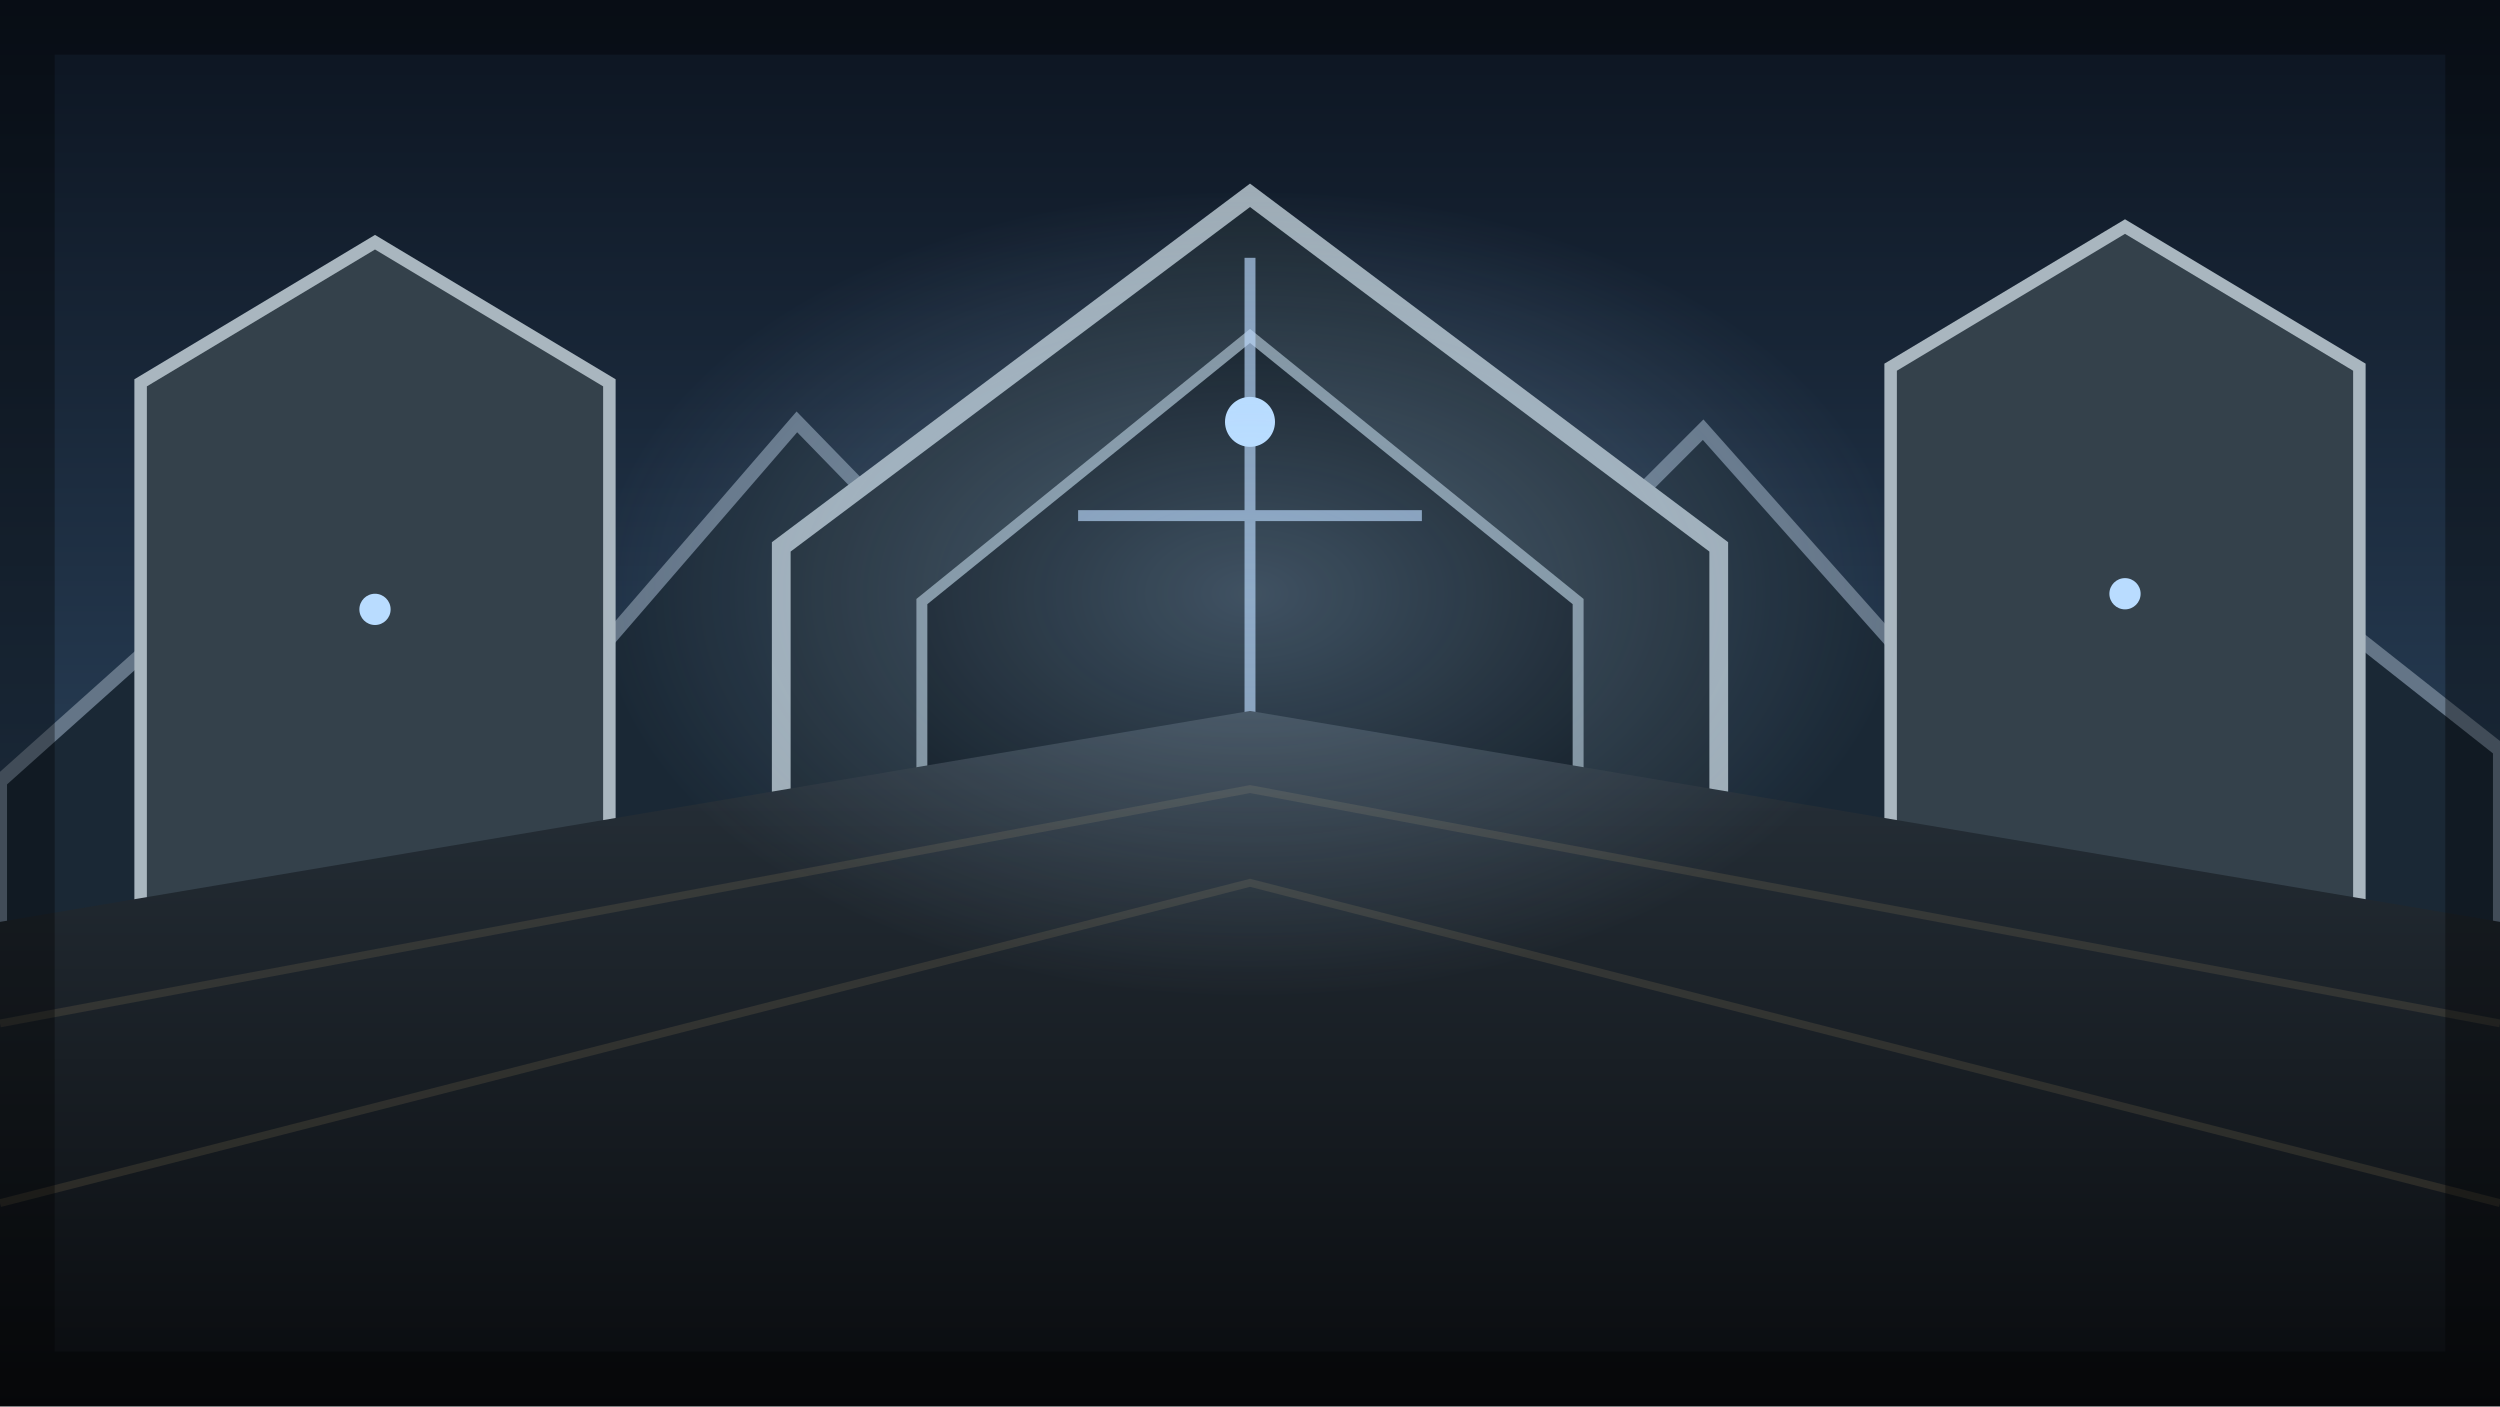
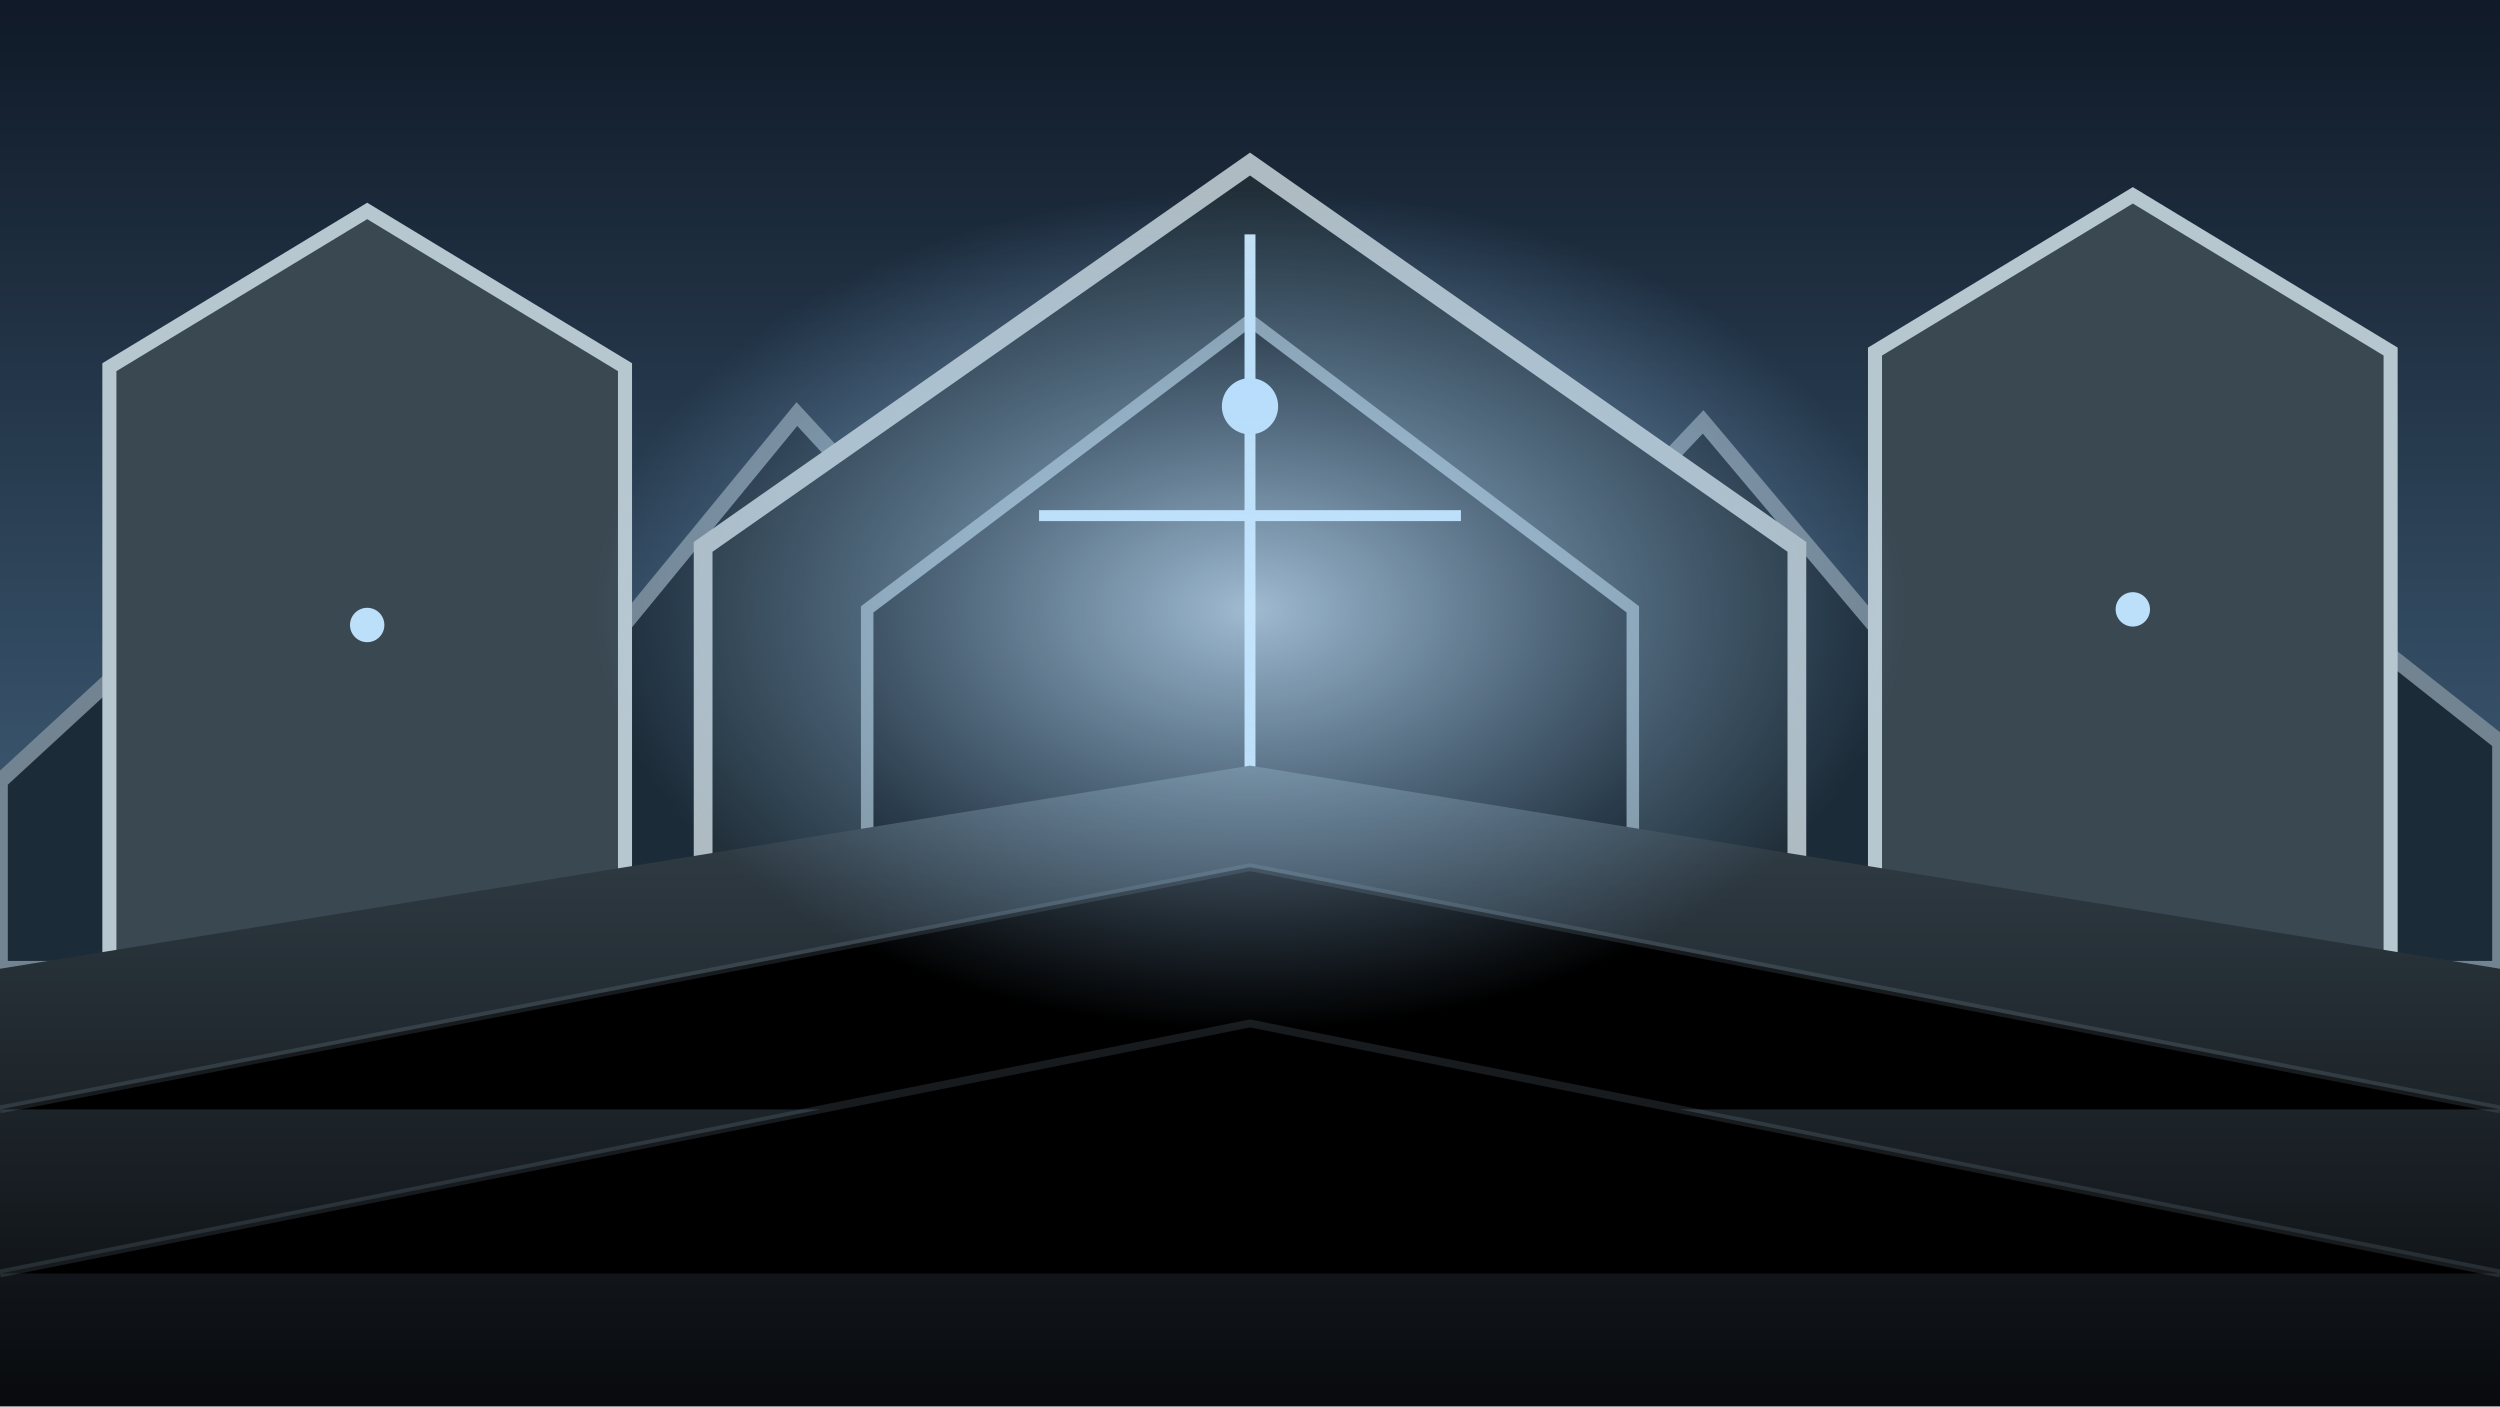
- <svg xmlns="http://www.w3.org/2000/svg" viewBox="0 0 1600 900" preserveAspectRatio="xMidYMid slice">
+ <svg xmlns="http://www.w3.org/2000/svg" viewBox="0 0 1600 900">
  <defs>
    <linearGradient id="s" x2="0" y2="1">
-       <stop stop-color="#0c1420" />
-       <stop offset=".55" stop-color="#263b52" />
-       <stop offset="1" stop-color="#070b11" />
+       <stop stop-color="#101a28" />
+       <stop offset=".55" stop-color="#38536b" />
+       <stop offset="1" stop-color="#080c12" />
    </linearGradient>
-     <linearGradient id="g" x2="0" y2="1">
-       <stop stop-color="#28323b" />
-       <stop offset="1" stop-color="#090b0e" />
+     <linearGradient id="f" x2="0" y2="1">
+       <stop stop-color="#34414a" />
+       <stop offset="1" stop-color="#080a0d" />
    </linearGradient>
    <radialGradient id="l">
-       <stop stop-color="#b8ddff" stop-opacity=".8" />
-       <stop offset="1" stop-color="#b8ddff" stop-opacity="0" />
+       <stop stop-color="#c6e6ff" stop-opacity=".8" />
+       <stop offset="1" stop-color="#9acfff" stop-opacity="0" />
    </radialGradient>
  </defs>
  <rect width="1600" height="900" fill="url(#s)" />
-   <path d="M0 500L190 330L350 455L510 270L690 455L800 220L910 455L1090 275L1250 455L1410 330L1600 480V610H0Z" fill="#1a2835" stroke="#647587" stroke-width="9" />
-   <g fill="#34414b" stroke="#a9b6bf" stroke-width="8">
-     <path d="M90 610V245L240 155L390 245V610Z" />
-     <path d="M1210 610V235L1360 145L1510 235V610Z" />
+   <path d="M0 500L190 325L350 460L510 265L690 460L800 215L910 460L1090 270L1250 460L1410 325L1600 475V620H0Z" fill="#1c2b38" stroke="#728492" stroke-width="10" />
+   <g fill="#3a4852" stroke="#b7c7d0" stroke-width="9">
+     <path d="M70 620V235L235 135L400 235V620Z" />
+     <path d="M1200 620V225L1365 125L1530 225V620Z" />
  </g>
-   <path d="M500 610V350L800 125L1100 350V610Z" fill="#1b2731" stroke="#9eacb6" stroke-width="12" />
-   <path d="M590 610V385L800 215L1010 385V610" fill="#071018" stroke="#7d8d98" stroke-width="7" />
-   <path d="M800 165V500M690 330H910" stroke="#bddbff" stroke-opacity=".65" stroke-width="7" />
-   <g fill="#b9dcff">
-     <circle cx="800" cy="270" r="16" />
-     <circle cx="240" cy="390" r="10" />
-     <circle cx="1360" cy="380" r="10" />
+   <path d="M450 620V350L800 105L1150 350V620Z" fill="#202e38" stroke="#aebbc2" stroke-width="12" />
+   <path d="M555 620V390L800 205L1045 390V620" fill="#071018" stroke="#7f919c" stroke-width="8" />
+   <path d="M800 150V500M665 330H935" stroke="#c4e1f4" stroke-width="7" />
+   <g fill="#bde0fa">
+     <circle cx="800" cy="260" r="18" />
+     <circle cx="235" cy="400" r="11" />
+     <circle cx="1365" cy="390" r="11" />
  </g>
-   <path d="M0 590L800 455L1600 590V900H0Z" fill="url(#g)" />
-   <path d="M0 655L800 505L1600 655M0 770L800 565L1600 770" fill="none" stroke="#d4b47a" stroke-opacity=".13" stroke-width="5" />
-   <ellipse cx="800" cy="380" rx="420" ry="260" fill="url(#l)" opacity=".4" />
-   <rect width="1600" height="900" fill="none" stroke="#000" stroke-opacity=".35" stroke-width="70" />
+   <path d="M0 620L800 490L1600 620V900H0Z" fill="url(#f)" />
+   <path d="M0 710L800 555L1600 710M0 815L800 655L1600 815" stroke="#b7d2e5" stroke-opacity=".13" stroke-width="5" />
+   <ellipse cx="800" cy="390" rx="420" ry="270" fill="url(#l)" />
</svg>
